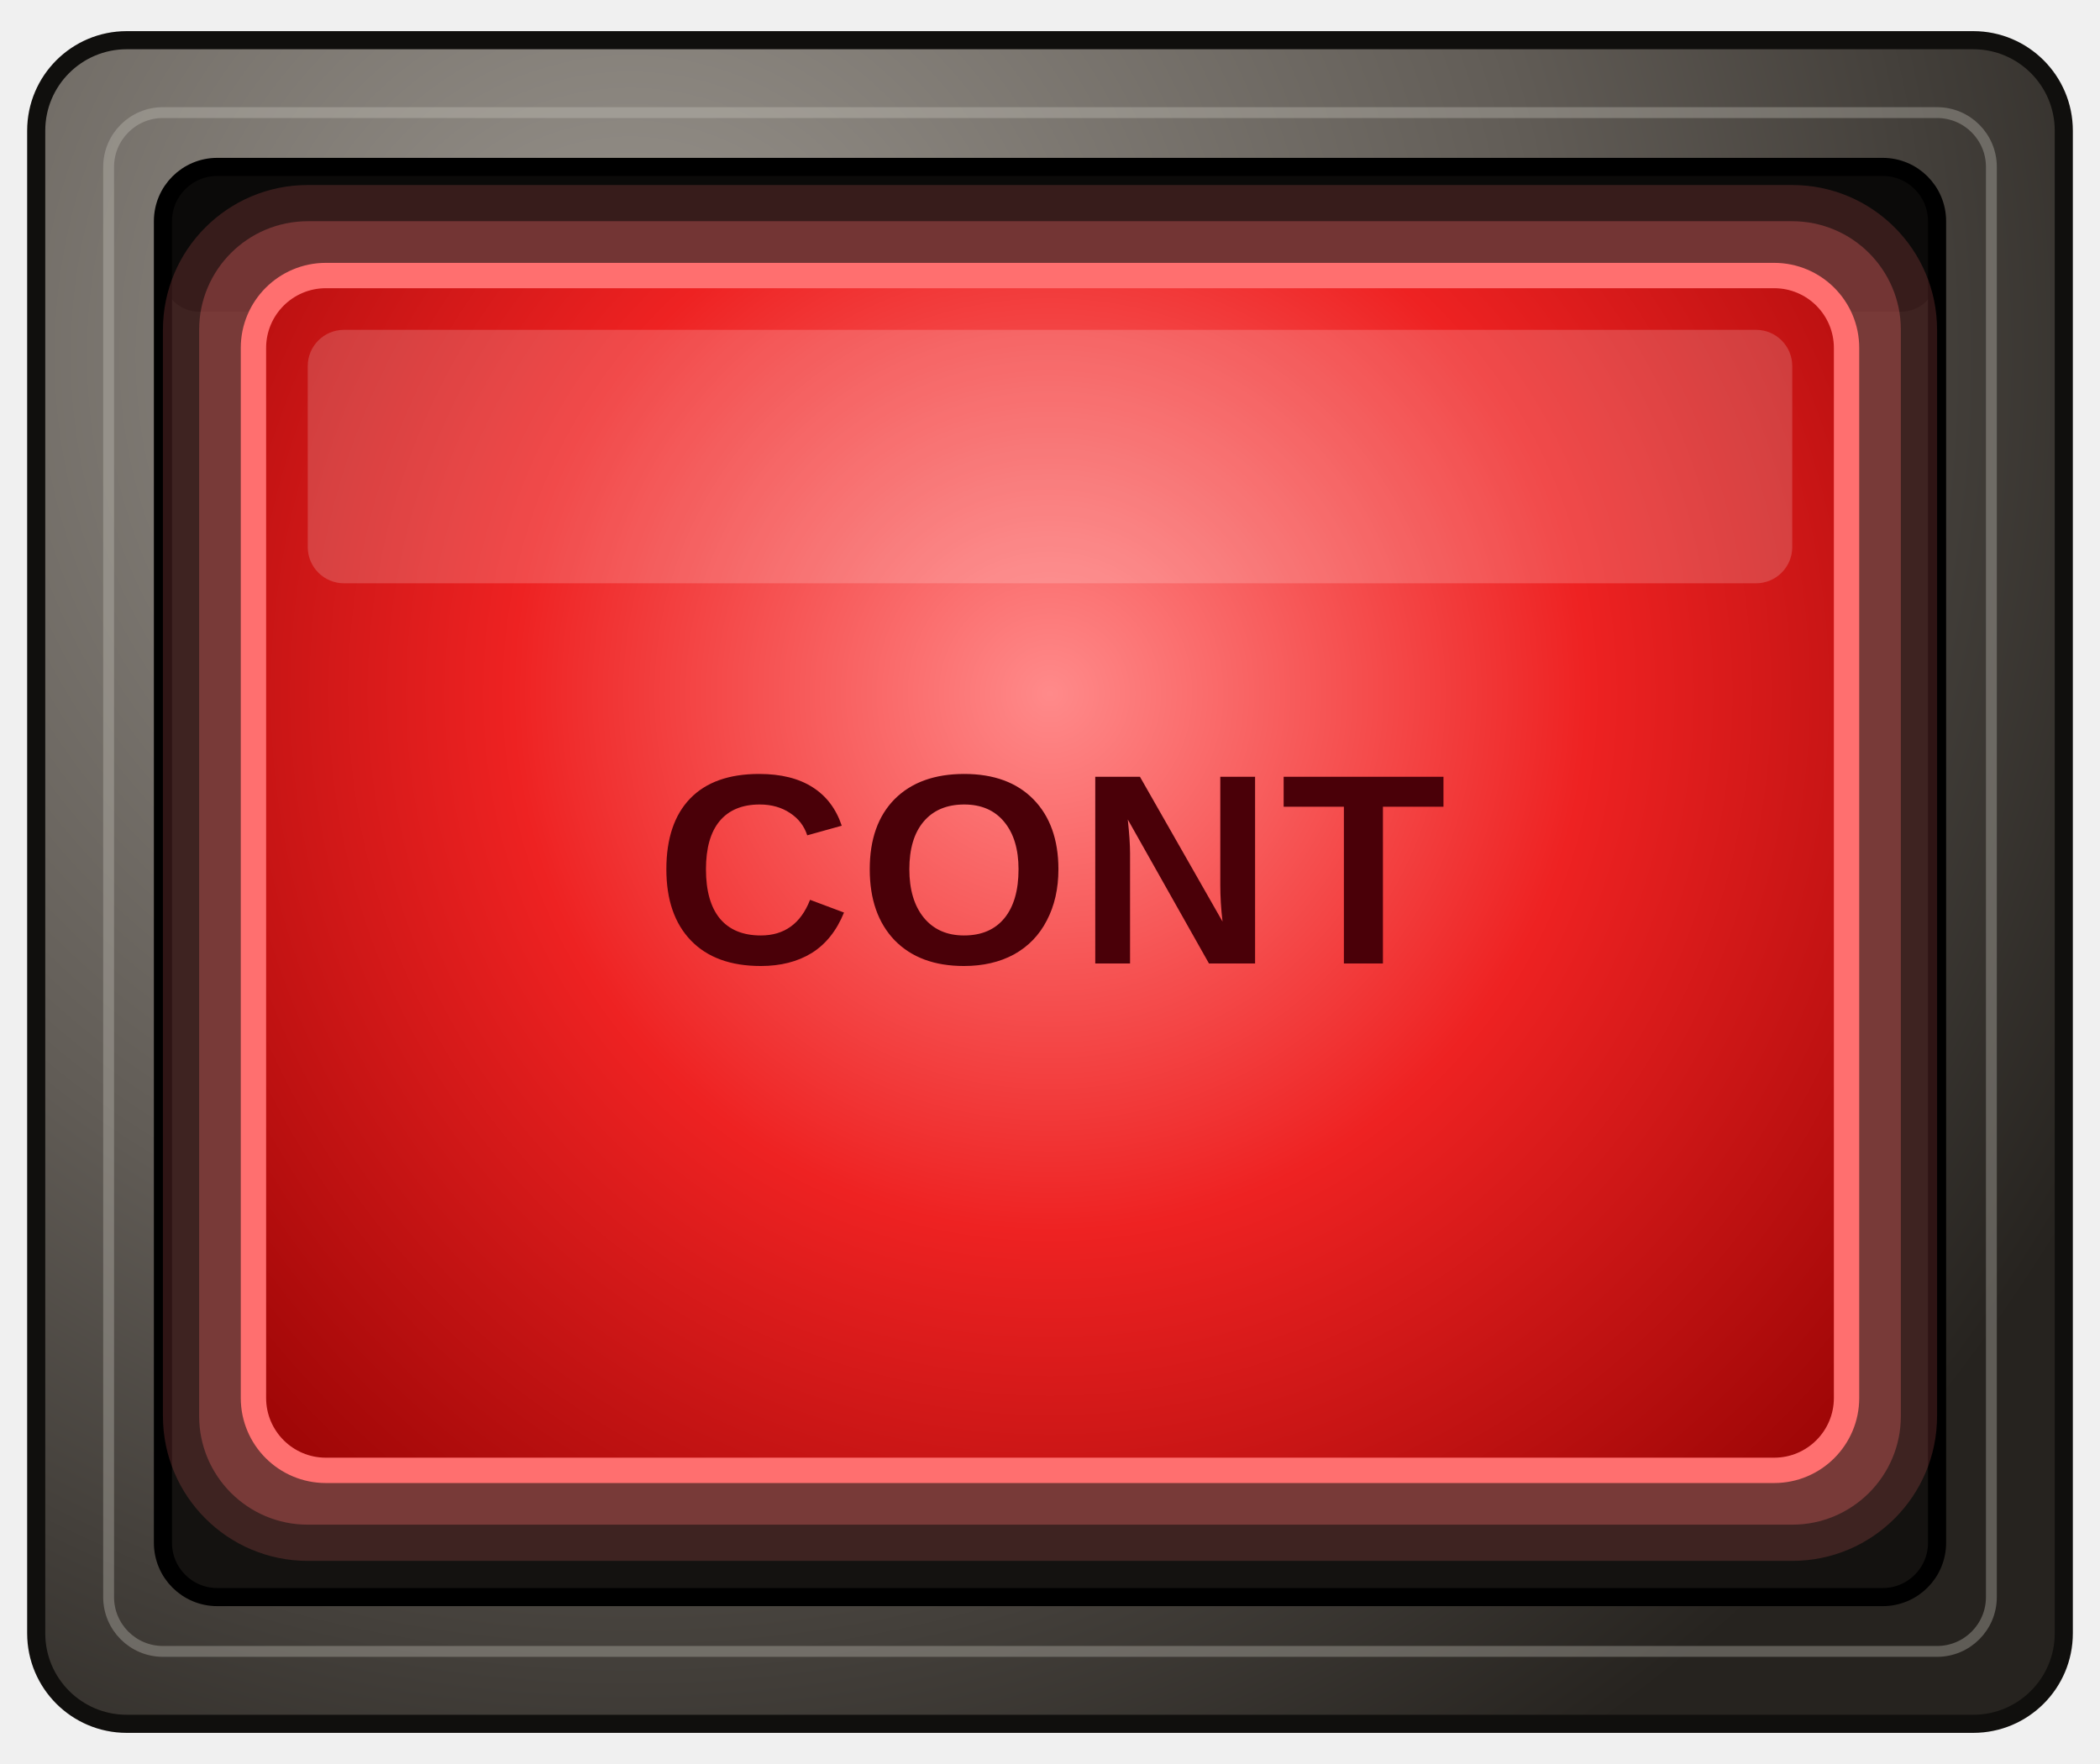
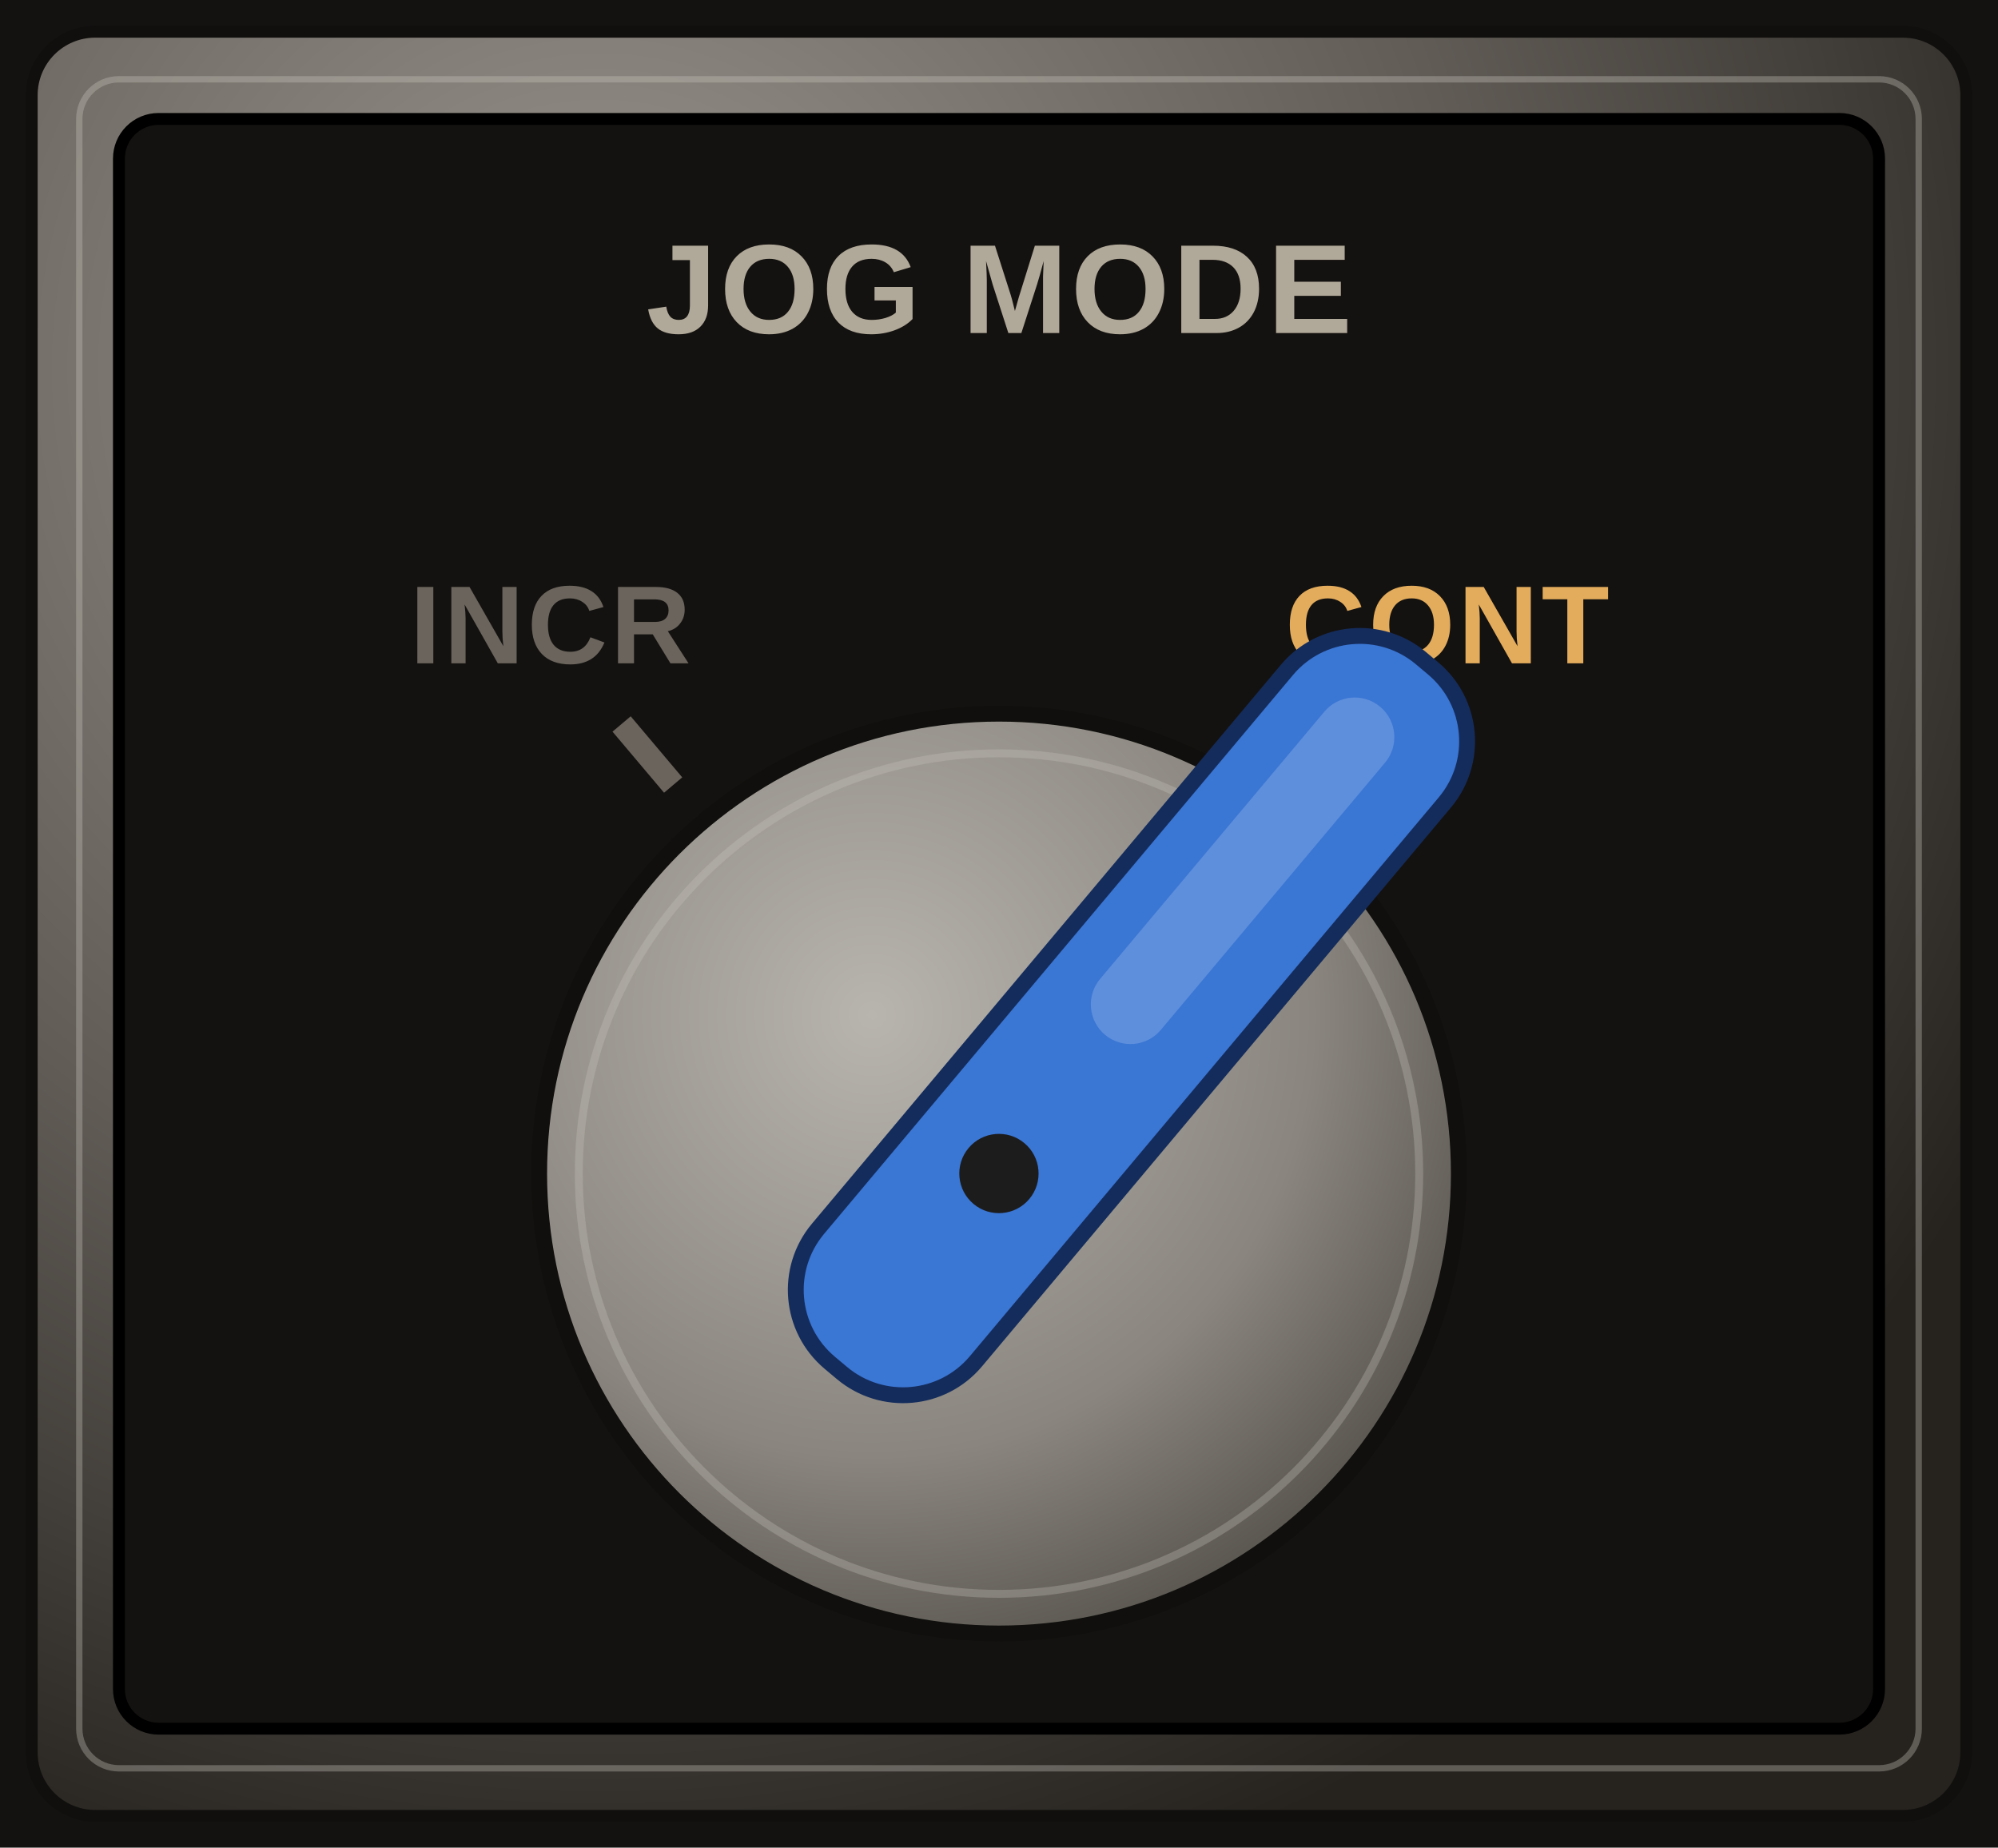
- <svg xmlns="http://www.w3.org/2000/svg" width="100" height="84" viewBox="0 0 116 97">
+ <svg xmlns="http://www.w3.org/2000/svg" width="252" height="233" viewBox="0 0 252 233">
+   <rect x="0" y="0" width="252" height="233" fill="#141210" />
  <defs>
-     <radialGradient id="bz" cx="34.8" cy="19.4" r="92.8" gradientUnits="userSpaceOnUse">
+     <radialGradient id="bz" cx="75.6" cy="46.6" r="201.6" gradientUnits="userSpaceOnUse">
      <stop offset="0" stop-color="#9a958e" />
      <stop offset="0.55" stop-color="#615c56" />
      <stop offset="1" stop-color="#26231f" />
    </radialGradient>
-     <radialGradient id="cap" cx="58.0" cy="38.1" r="66.0" gradientUnits="userSpaceOnUse">
-       <stop offset="0" stop-color="#ff8a8a" />
-       <stop offset="0.45" stop-color="#ee2222" />
-       <stop offset="1" stop-color="#8c0000" />
+     <radialGradient id="base" cx="110.0" cy="128.0" r="92.8" gradientUnits="userSpaceOnUse">
+       <stop offset="0" stop-color="#b8b4ae" />
+       <stop offset="0.6" stop-color="#8a867f" />
+       <stop offset="1" stop-color="#4a4740" />
    </radialGradient>
  </defs>
-   <rect x="2" y="2" width="112" height="93" rx="5" fill="url(#bz)" stroke="#100f0d" stroke-width="1" />
-   <rect x="6" y="6" width="104" height="85" rx="3" fill="none" stroke="#c9c5be" stroke-width="0.6" opacity="0.35" />
-   <rect x="9" y="9" width="98" height="79" rx="3" fill="#141210" stroke="#000000" stroke-width="1" />
-   <rect x="9" y="9" width="98" height="8" rx="2" fill="#000000" opacity="0.45" />
-   <rect x="9" y="10" width="98" height="76" rx="8" fill="#ff6f6f" opacity="0.18" />
-   <rect x="11" y="12" width="94" height="72" rx="6" fill="#ff6f6f" opacity="0.30" />
-   <rect x="14" y="15" width="88" height="66" rx="4" fill="url(#cap)" stroke="#ff6f6f" stroke-width="1.4" />
-   <rect x="17" y="18" width="82" height="14" rx="2" fill="#ffffff" opacity="0.18" />
-   <g transform="matrix(1 0 0 1 0 -10)">
-     <text x="36.2" y="63" font-size="15" font-weight="700" letter-spacing="0.4" fill="#4a0008" font-family="Arial, sans-serif">CONT</text>
+   <rect x="4" y="4" width="244" height="225" rx="8" fill="url(#bz)" stroke="#100f0d" stroke-width="1.5" />
+   <rect x="10" y="10" width="232" height="213" rx="5" fill="none" stroke="#c9c5be" stroke-width="0.8" opacity="0.35" />
+   <rect x="15" y="15" width="222" height="203" rx="5" fill="#141210" stroke="#000000" stroke-width="1.5" />
+   <text x="81.5" y="42" font-size="16" font-weight="700" letter-spacing="0.4" fill="#b0a898" font-family="Arial, sans-serif">JOG MODE</text>
+   <line x1="84.9" y1="99.0" x2="78.4" y2="91.3" stroke="#6a645c" stroke-width="3" />
+   <text x="51.7" y="83.652" font-size="14" font-weight="700" letter-spacing="0.4" fill="#6a645c" font-family="Arial, sans-serif">INCR</text>
+   <line x1="167.1" y1="99.0" x2="173.6" y2="91.3" stroke="#e3ac5c" stroke-width="3" />
+   <text x="162.1" y="83.652" font-size="14" font-weight="700" letter-spacing="0.4" fill="#e3ac5c" font-family="Arial, sans-serif">CONT</text>
+   <circle cx="126.0" cy="148.0" r="58.0" fill="url(#base)" stroke="#100f0d" stroke-width="2" />
+   <circle cx="126.0" cy="148.0" r="53.0" fill="none" stroke="#c9c5be" stroke-width="1" opacity="0.3" />
+   <g transform="matrix(0.766 0.6428 -0.6428 0.766 124.61 -46.37)">
+     <rect x="113.0" y="64.0" width="26" height="116" rx="12" fill="#3a76d4" stroke="#142c5c" stroke-width="2" />
+     <rect x="120.0" y="72.0" width="10" height="54" rx="5" fill="#ffffff" opacity="0.18" />
+     <circle cx="126.0" cy="148.0" r="5" fill="#1c1c1c" />
  </g>
</svg>
